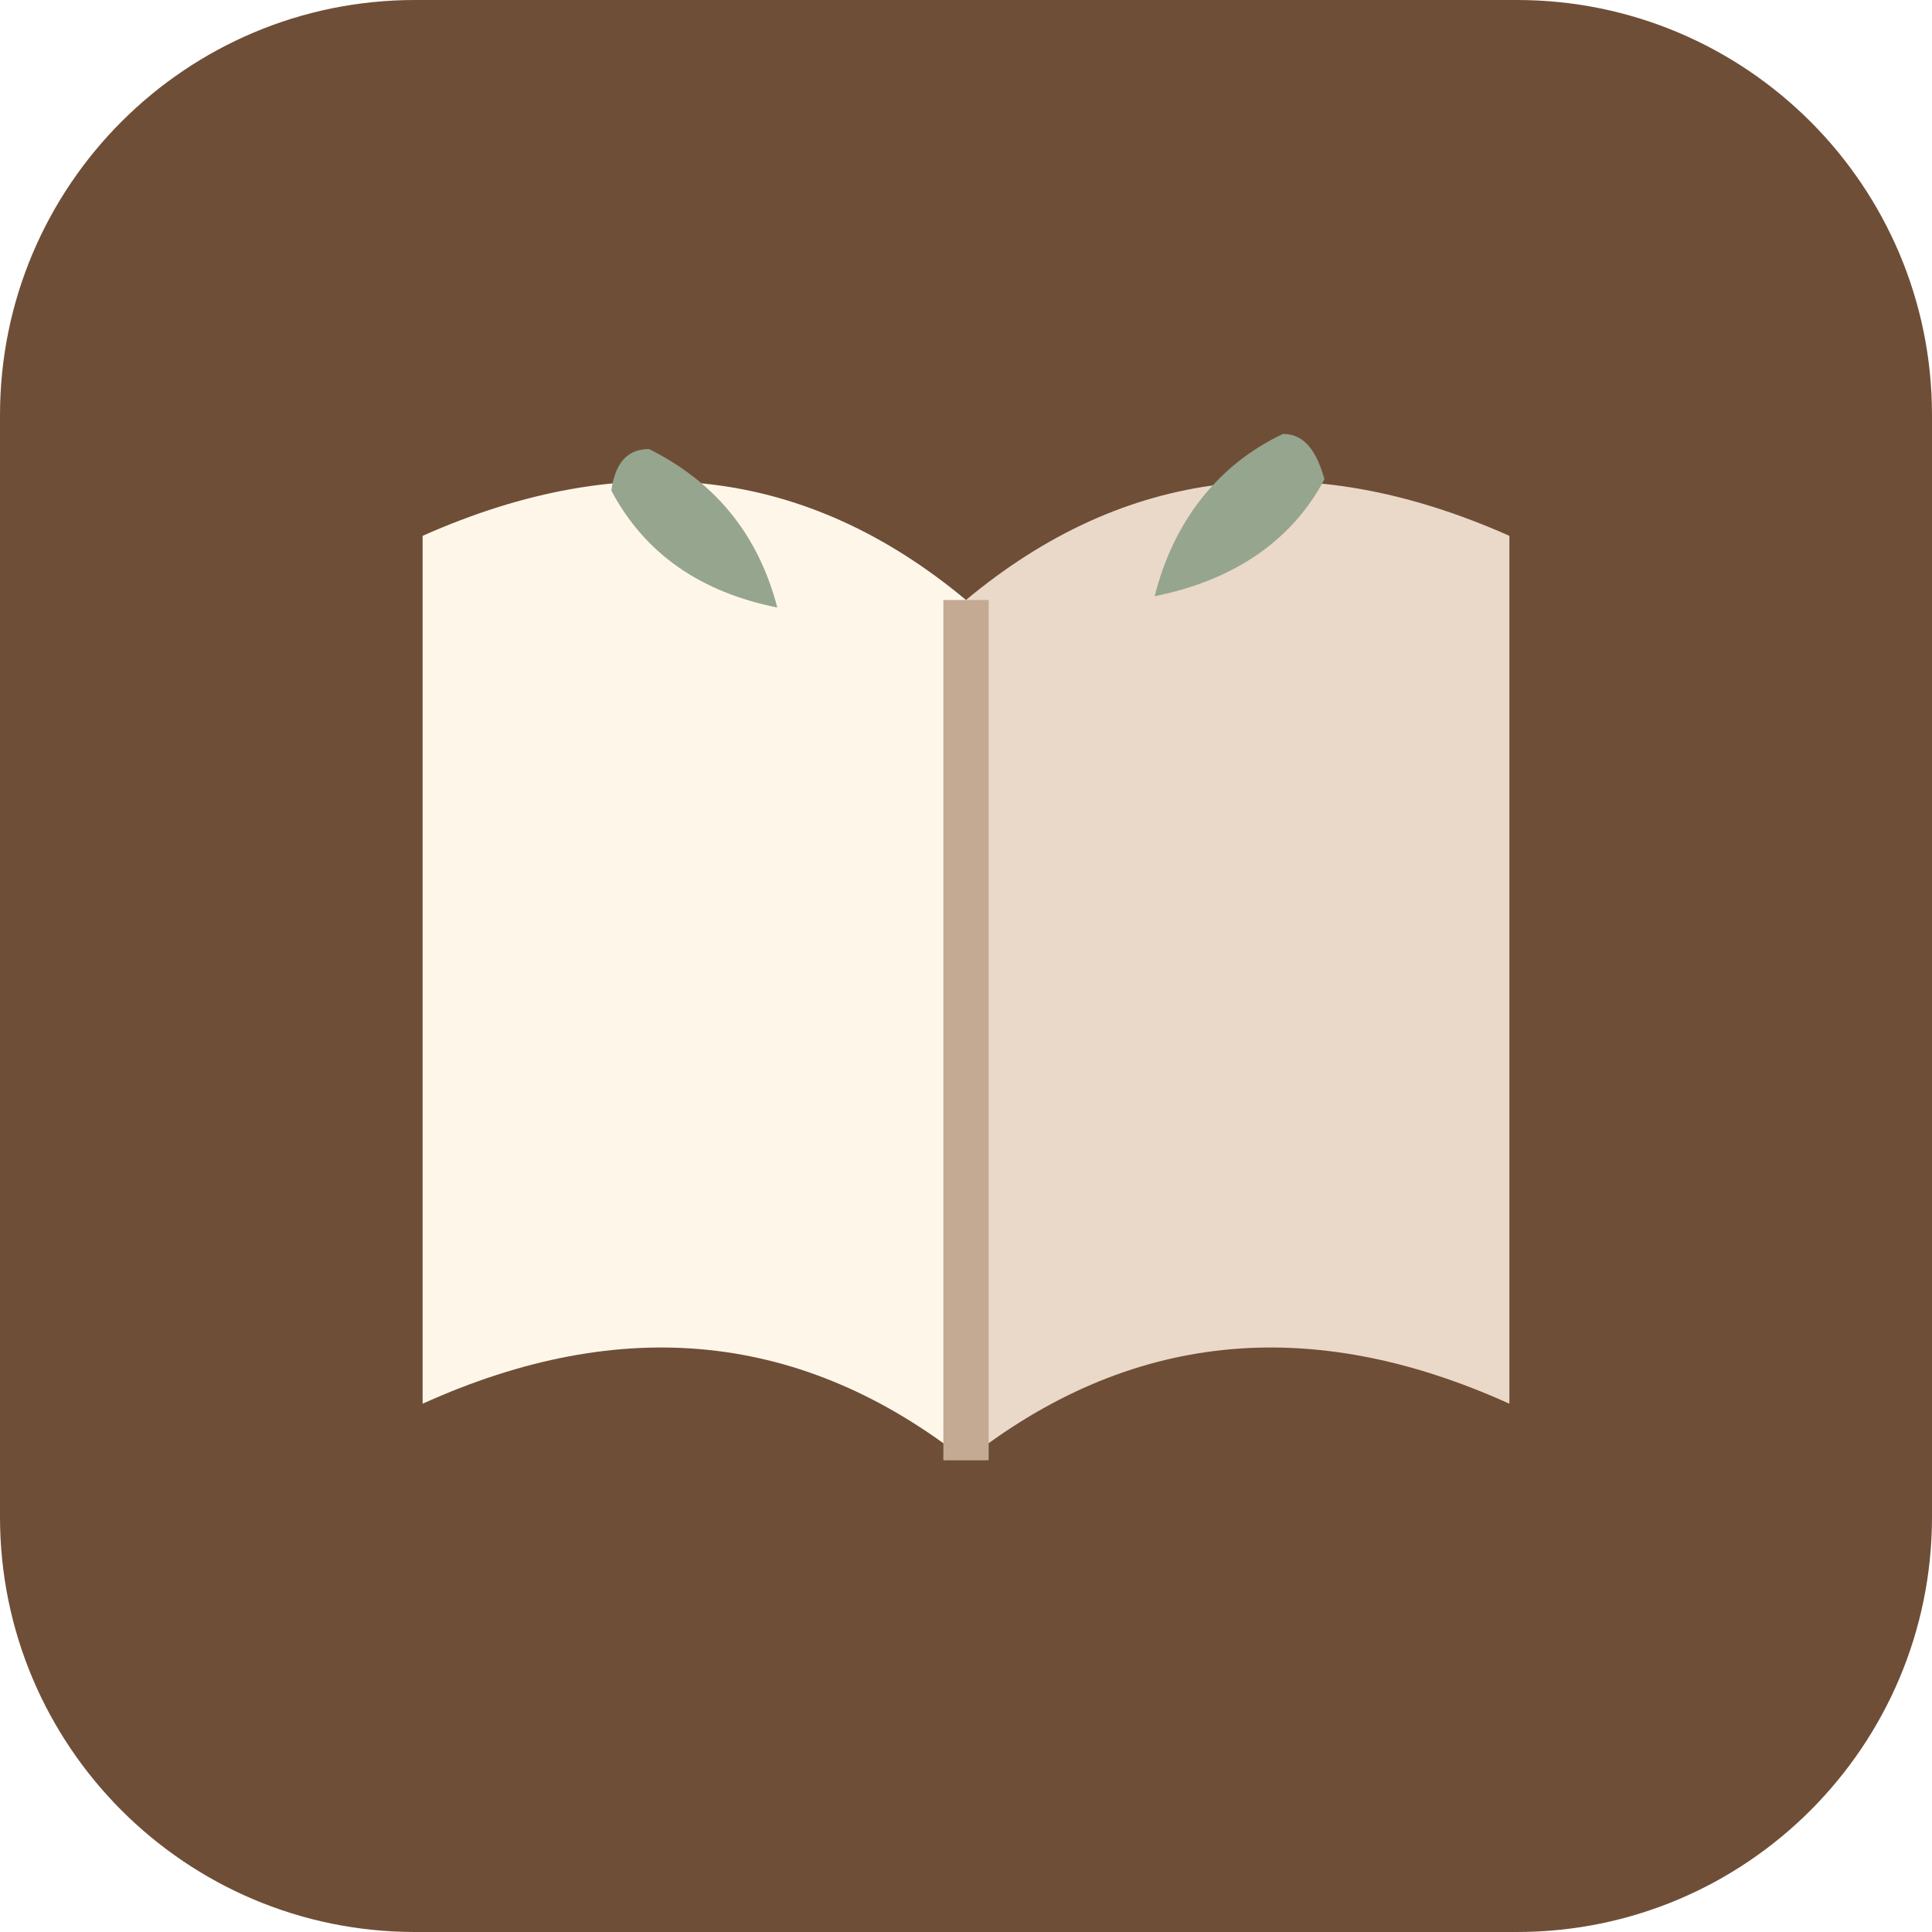
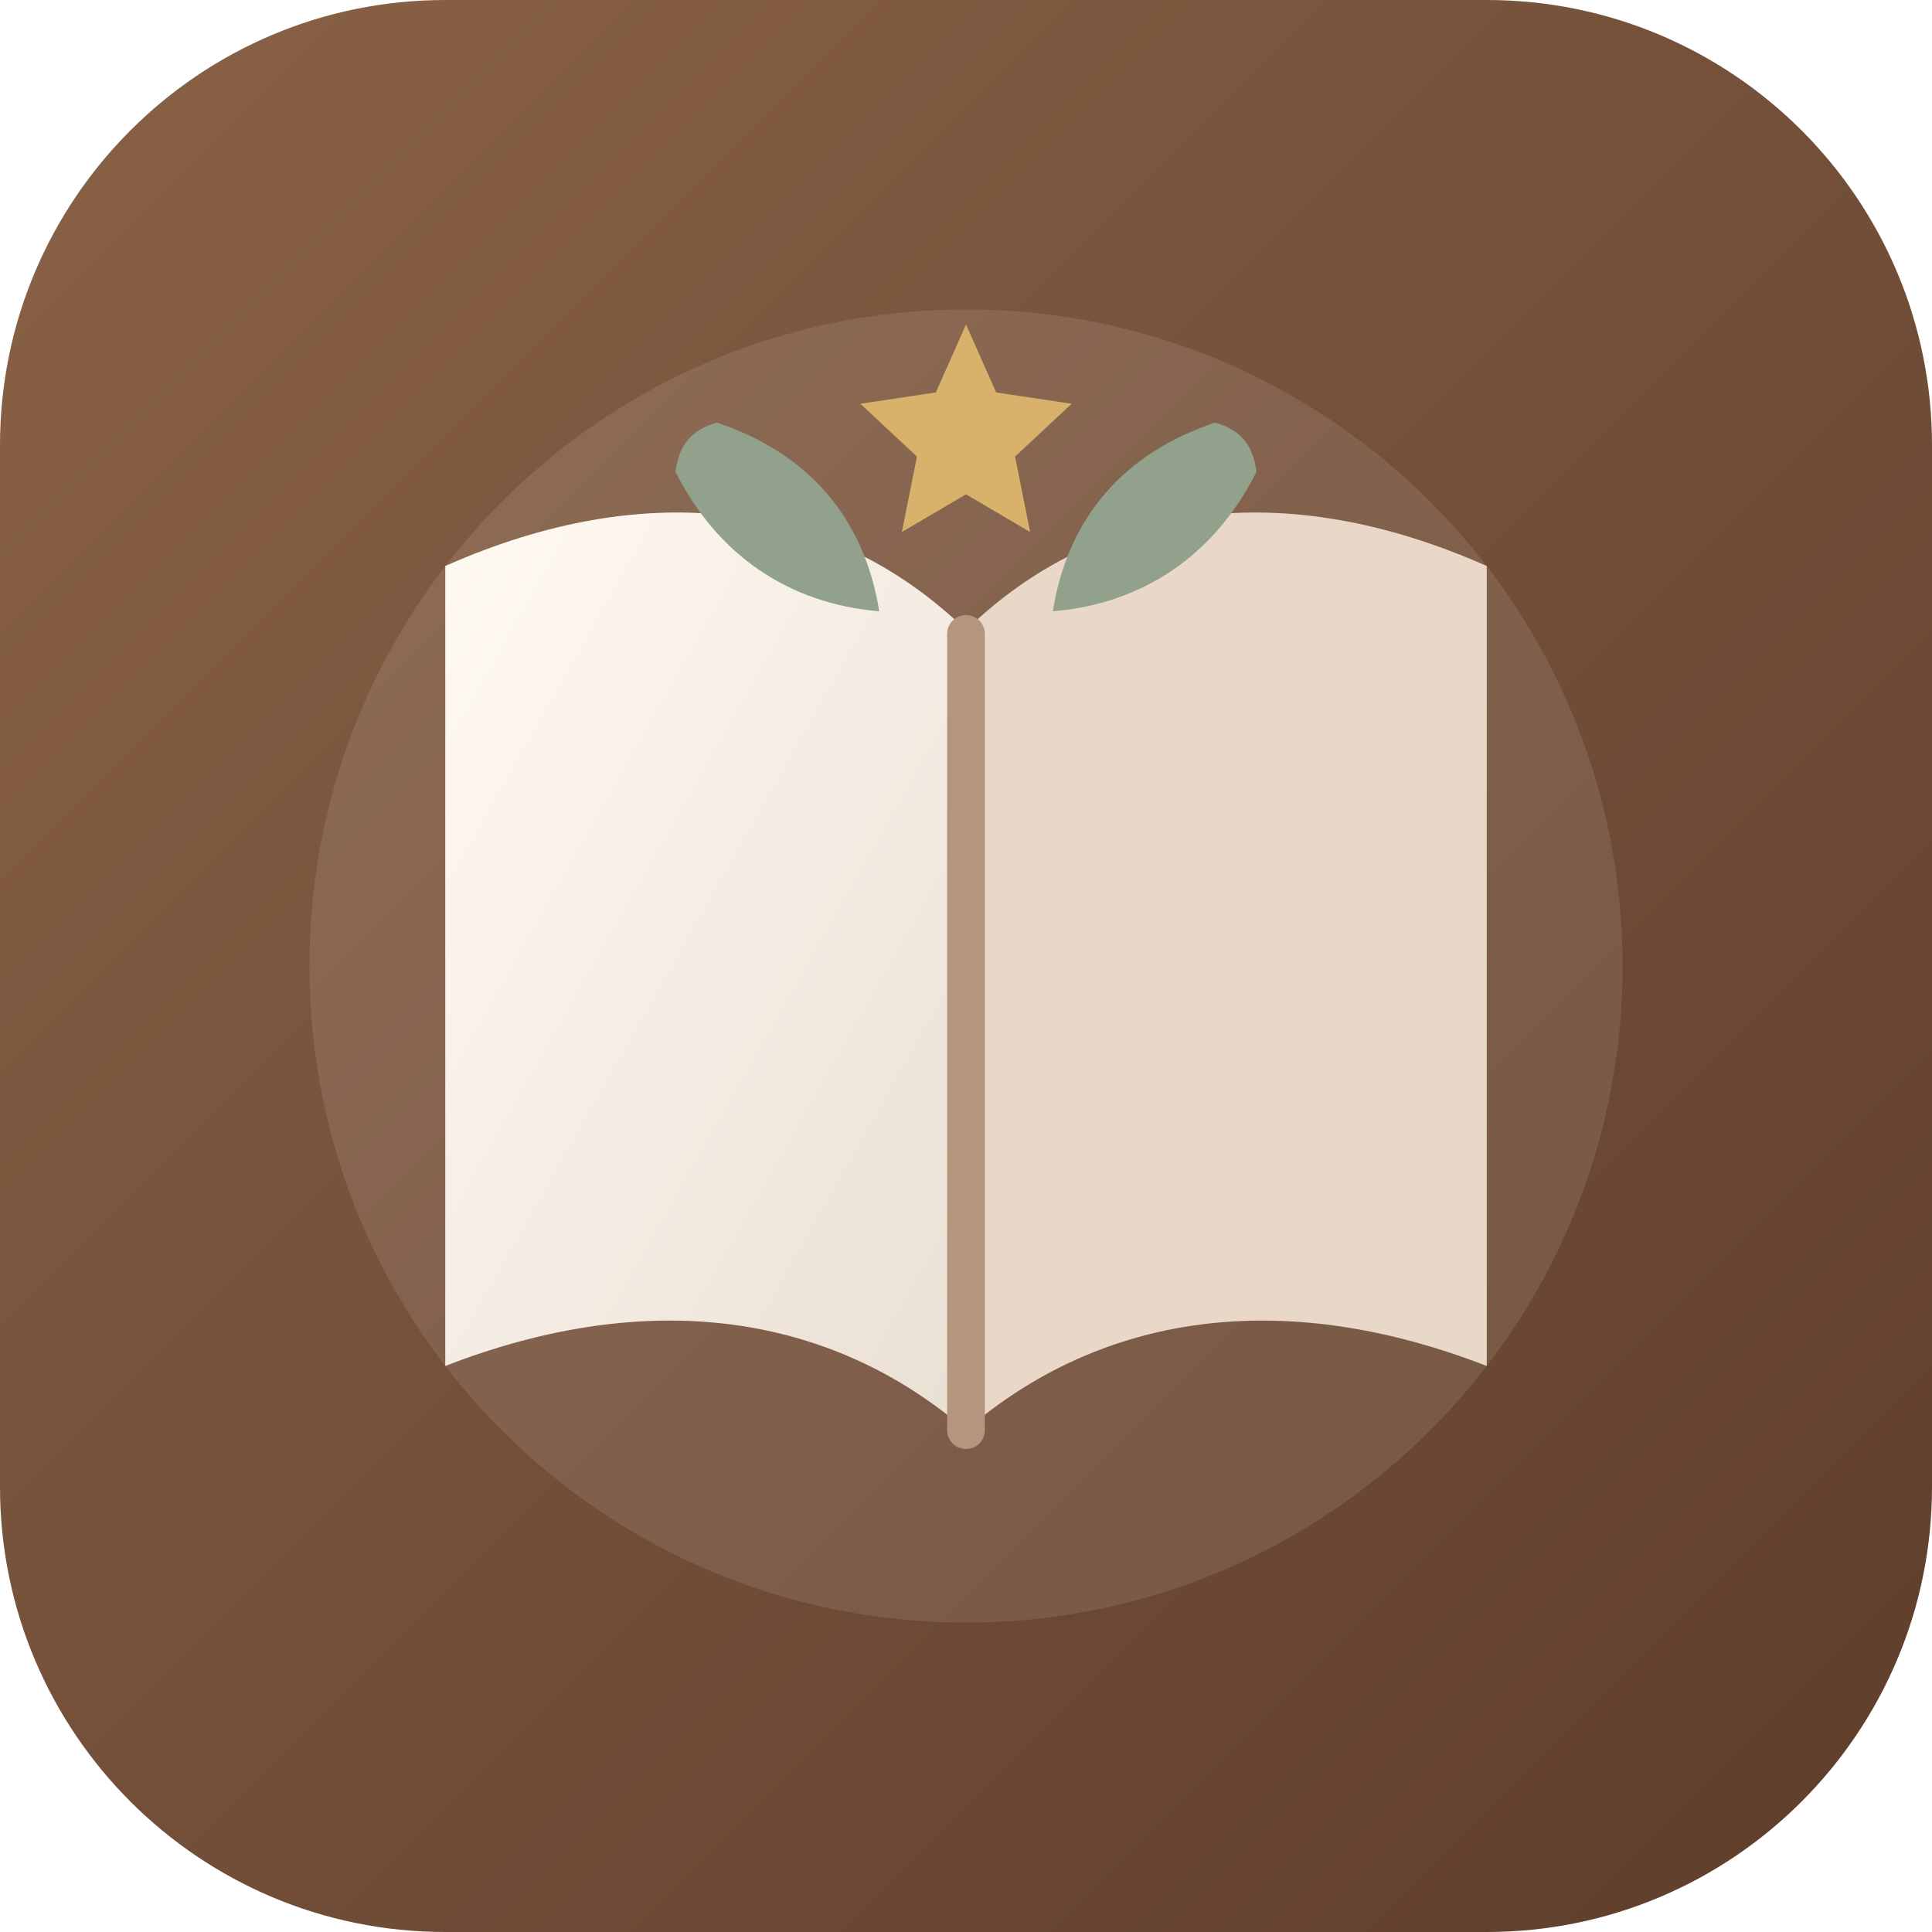
<svg xmlns="http://www.w3.org/2000/svg" viewBox="0 0 512 512">
-   <rect width="512" height="512" rx="110" fill="#6f4e37" />
-   <path d="M112 142c54-24 102-18 144 17v228c-43-34-91-39-144-15V142Z" fill="#fff6ea" />
-   <path d="M400 142c-54-24-102-18-144 17v228c43-34 91-39 144-15V142Z" fill="#ead9c8" />
-   <path d="M256 159v228" stroke="#c4aa93" stroke-width="12" />
-   <path d="M172 119c18 9 29 23 34 42-20-4-35-14-44-31 1-7 4-11 10-11Z" fill="#96a58e" />
-   <path d="M340 115c-17 8-29 23-34 43 20-4 36-14 45-31-2-7-5-12-11-12Z" fill="#96a58e" />
+   <defs>
+     <linearGradient id="bg" x1="0" y1="0" x2="1" y2="1">
+       <stop offset="0" stop-color="#8a6247" />
+       <stop offset="1" stop-color="#5d3d2b" />
+     </linearGradient>
+     <linearGradient id="page" x1="0" y1="0" x2="1" y2="1">
+       <stop offset="0" stop-color="#fffaf3" />
+       <stop offset="1" stop-color="#eadfd3" />
+     </linearGradient>
+   </defs>
+   <rect width="512" height="512" rx="118" fill="url(#bg)" />
+   <circle cx="256" cy="256" r="174" fill="#f1e7dc" opacity=".12" />
+   <path d="M118 150c54-24 103-17 138 17v212c-36-31-84-38-138-17z" fill="url(#page)" />
+   <path d="M394 150c-54-24-103-17-138 17v212c36-31 84-38 138-17z" fill="#e9d8c7" />
+   <path d="M256 168v211" stroke="#b4957d" stroke-width="10" stroke-linecap="round" />
+   <path d="M190 112c24 8 39 25 43 50-24-2-43-15-54-37 1-7 4-11 11-13Z" fill="#91a18b" />
+   <path d="M322 112c-24 8-39 25-43 50 24-2 43-15 54-37-1-7-4-11-11-13Z" fill="#91a18b" />
+   <path d="M256 86l8 18 20 3-15 14 4 20-17-10-17 10 4-20-15-14 20-3z" fill="#d8b16a" />
</svg>
